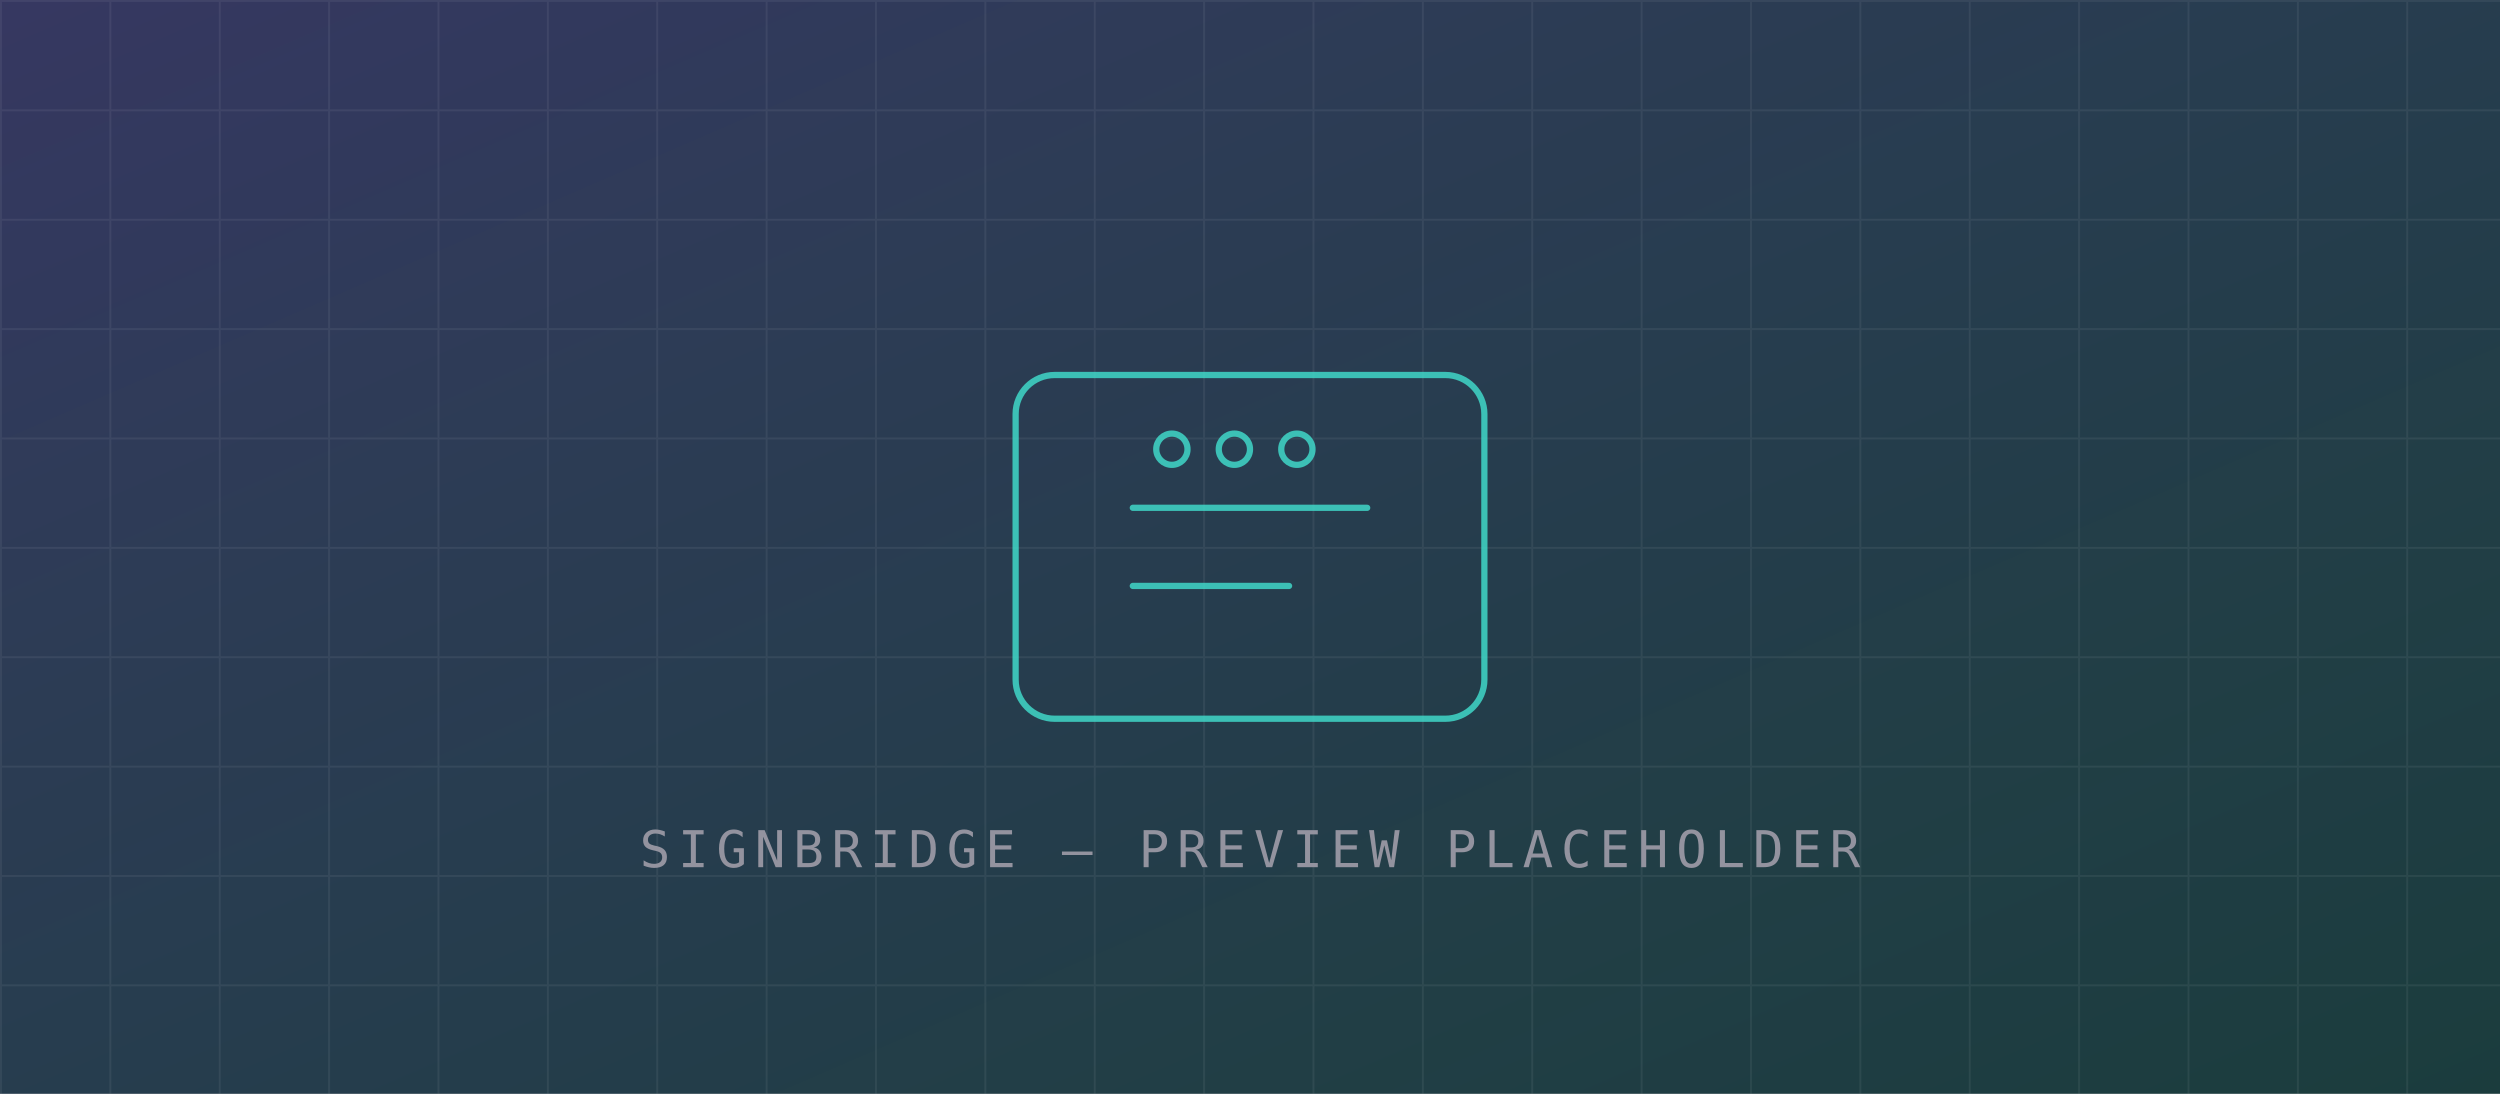
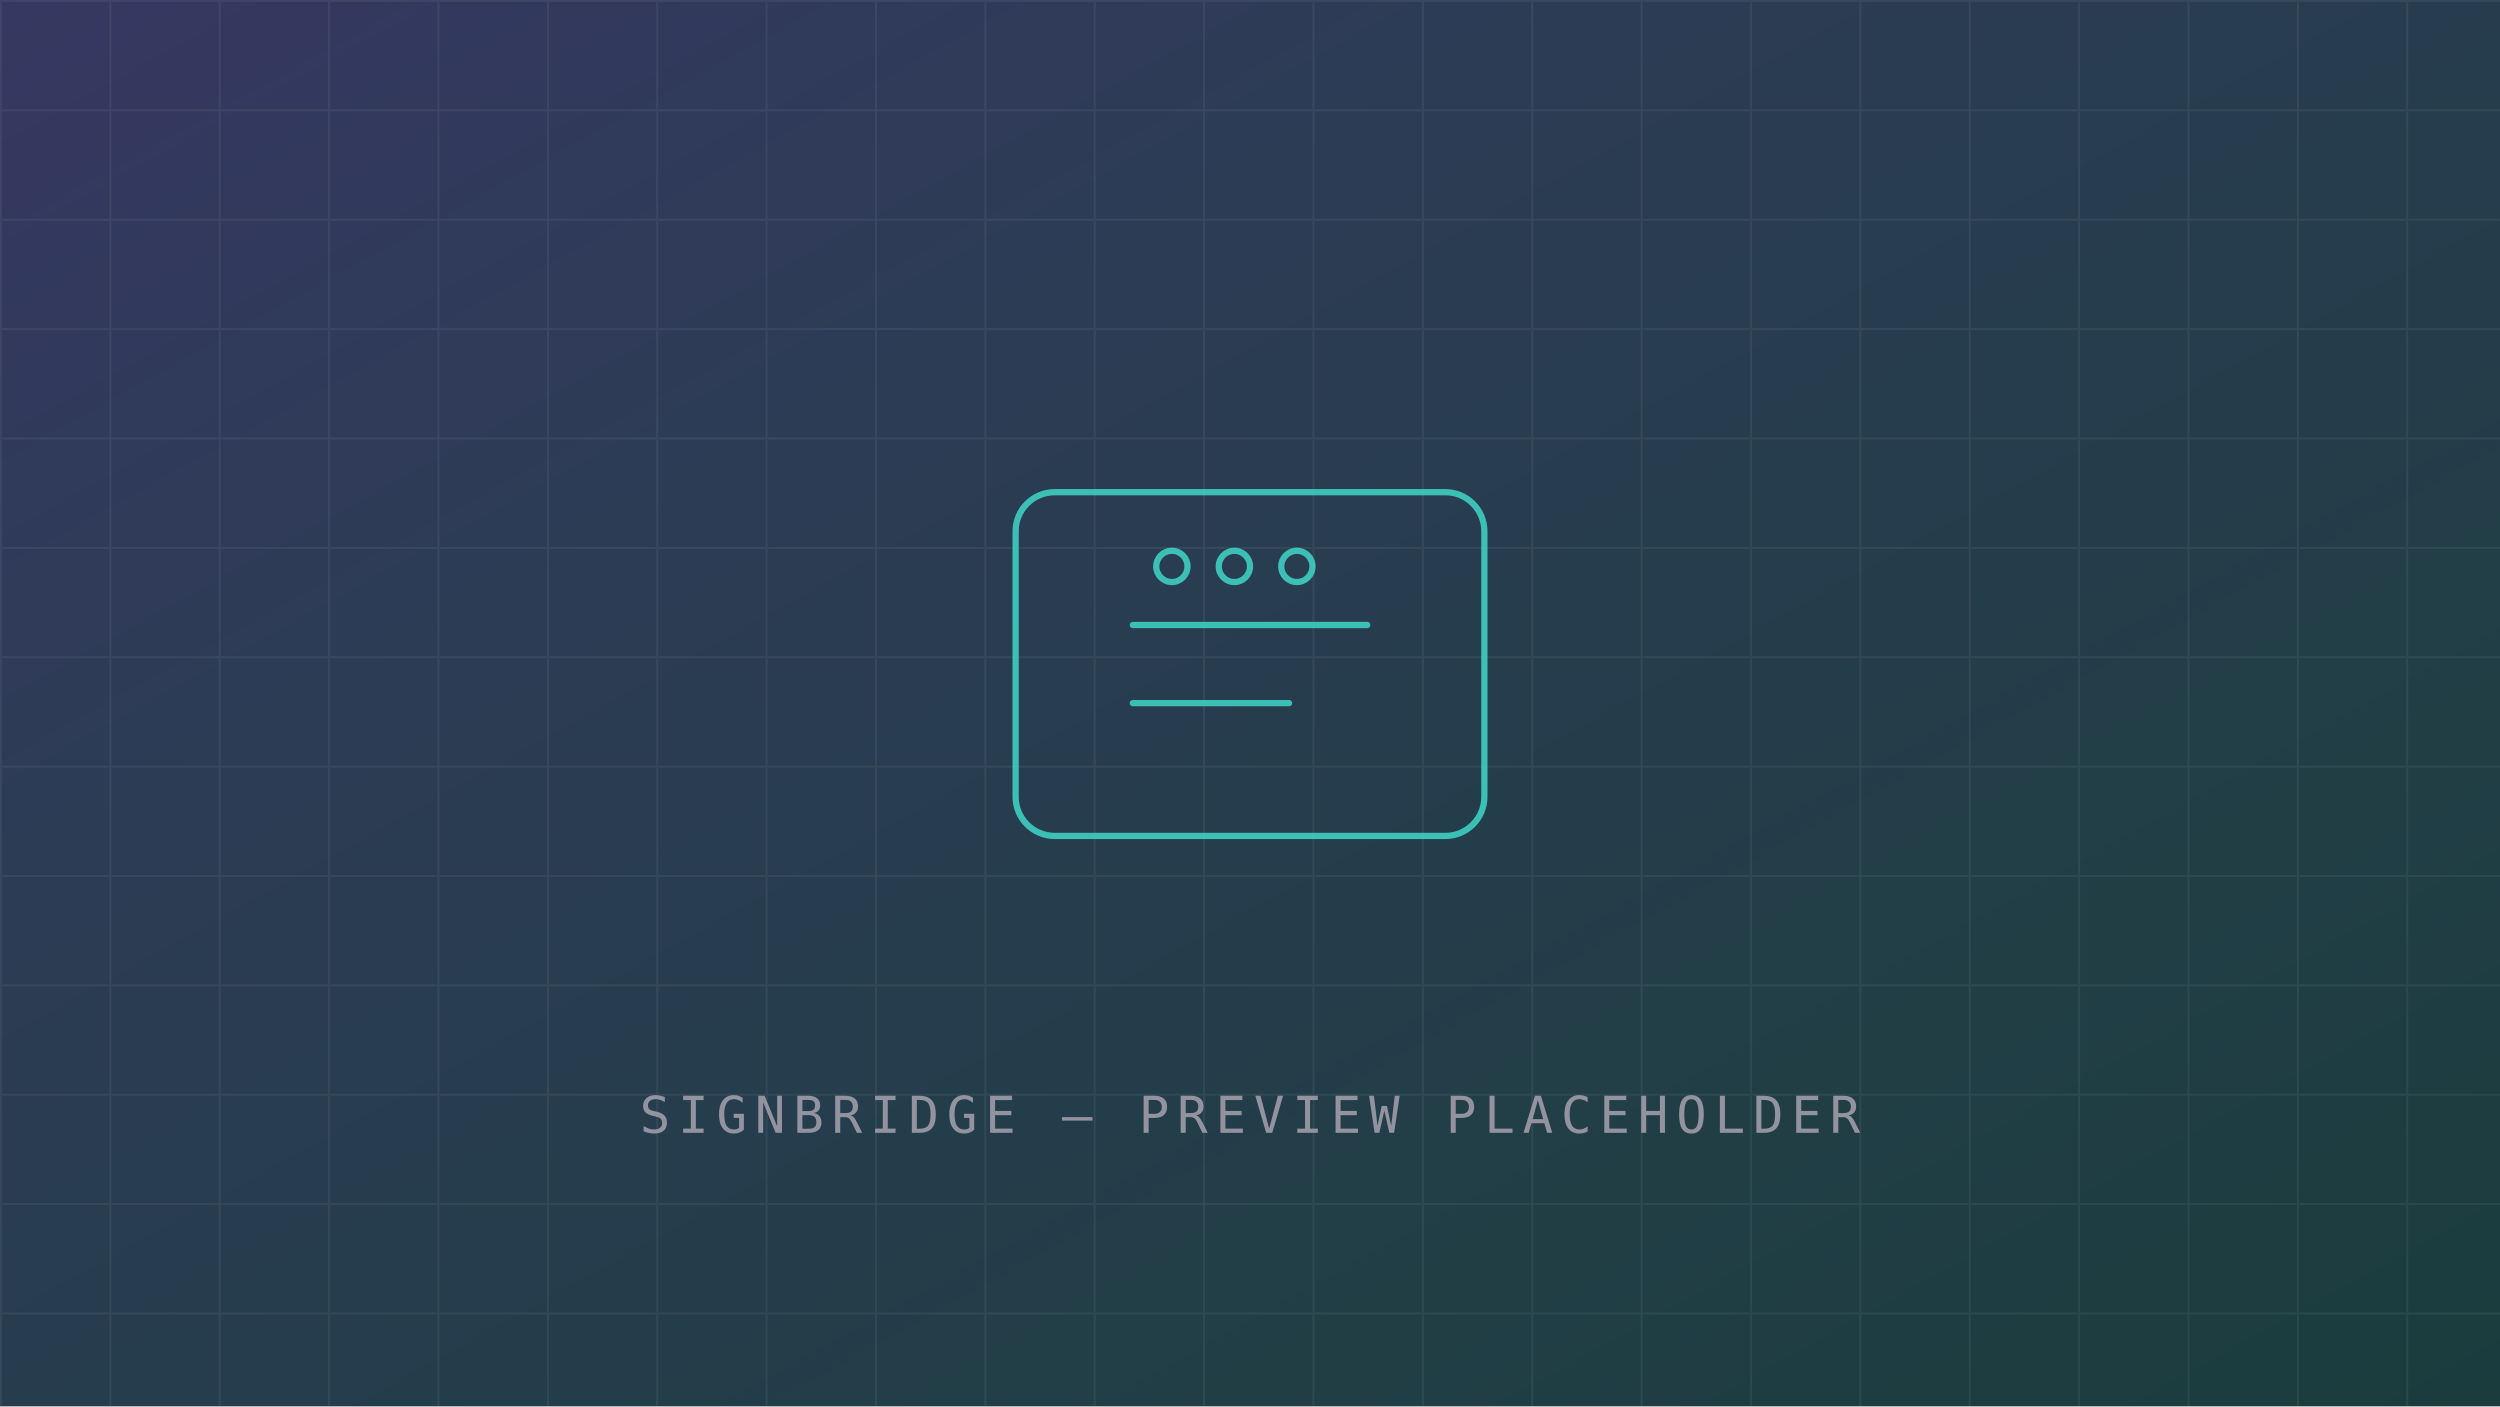
- <svg xmlns="http://www.w3.org/2000/svg" viewBox="0 0 640 280">
+ <svg xmlns="http://www.w3.org/2000/svg" viewBox="0 0 640 360">
  <defs>
    <linearGradient id="sb" x1="0" y1="0" x2="1" y2="1">
      <stop offset="0%" stop-color="#7c7fee" stop-opacity="0.35" />
      <stop offset="100%" stop-color="#3fd7c8" stop-opacity="0.22" />
    </linearGradient>
    <pattern id="sbGrid" width="28" height="28" patternUnits="userSpaceOnUse">
      <path d="M28 0H0V28" fill="none" stroke="#ffffff" stroke-opacity="0.06" stroke-width="1" />
    </pattern>
  </defs>
-   <rect width="640" height="280" fill="#111116" />
-   <rect width="640" height="280" fill="url(#sb)" />
-   <rect width="640" height="280" fill="url(#sbGrid)" />
+   <rect width="640" height="360" fill="#111116" />
+   <rect width="640" height="360" fill="url(#sb)" />
+   <rect width="640" height="360" fill="url(#sbGrid)" />
  <g fill="none" stroke="#3fd7c8" stroke-width="1.6" stroke-linecap="round" stroke-linejoin="round" opacity="0.85">
-     <rect x="260" y="96" width="120" height="88" rx="10" />
-     <path d="M290 130h60M290 150h40" />
-     <circle cx="300" cy="115" r="4" />
-     <circle cx="316" cy="115" r="4" />
-     <circle cx="332" cy="115" r="4" />
+     <rect x="260" y="126" width="120" height="88" rx="10" />
+     <path d="M290 160h60M290 180h40" />
+     <circle cx="300" cy="145" r="4" />
+     <circle cx="316" cy="145" r="4" />
+     <circle cx="332" cy="145" r="4" />
  </g>
-   <text x="320" y="222" font-family="'JetBrains Mono',monospace" font-size="13" letter-spacing="2" fill="#93939f" text-anchor="middle">SIGNBRIDGE — PREVIEW PLACEHOLDER</text>
+   <text x="320" y="290" font-family="'JetBrains Mono',monospace" font-size="13" letter-spacing="2" fill="#93939f" text-anchor="middle">SIGNBRIDGE — PREVIEW PLACEHOLDER</text>
</svg>
